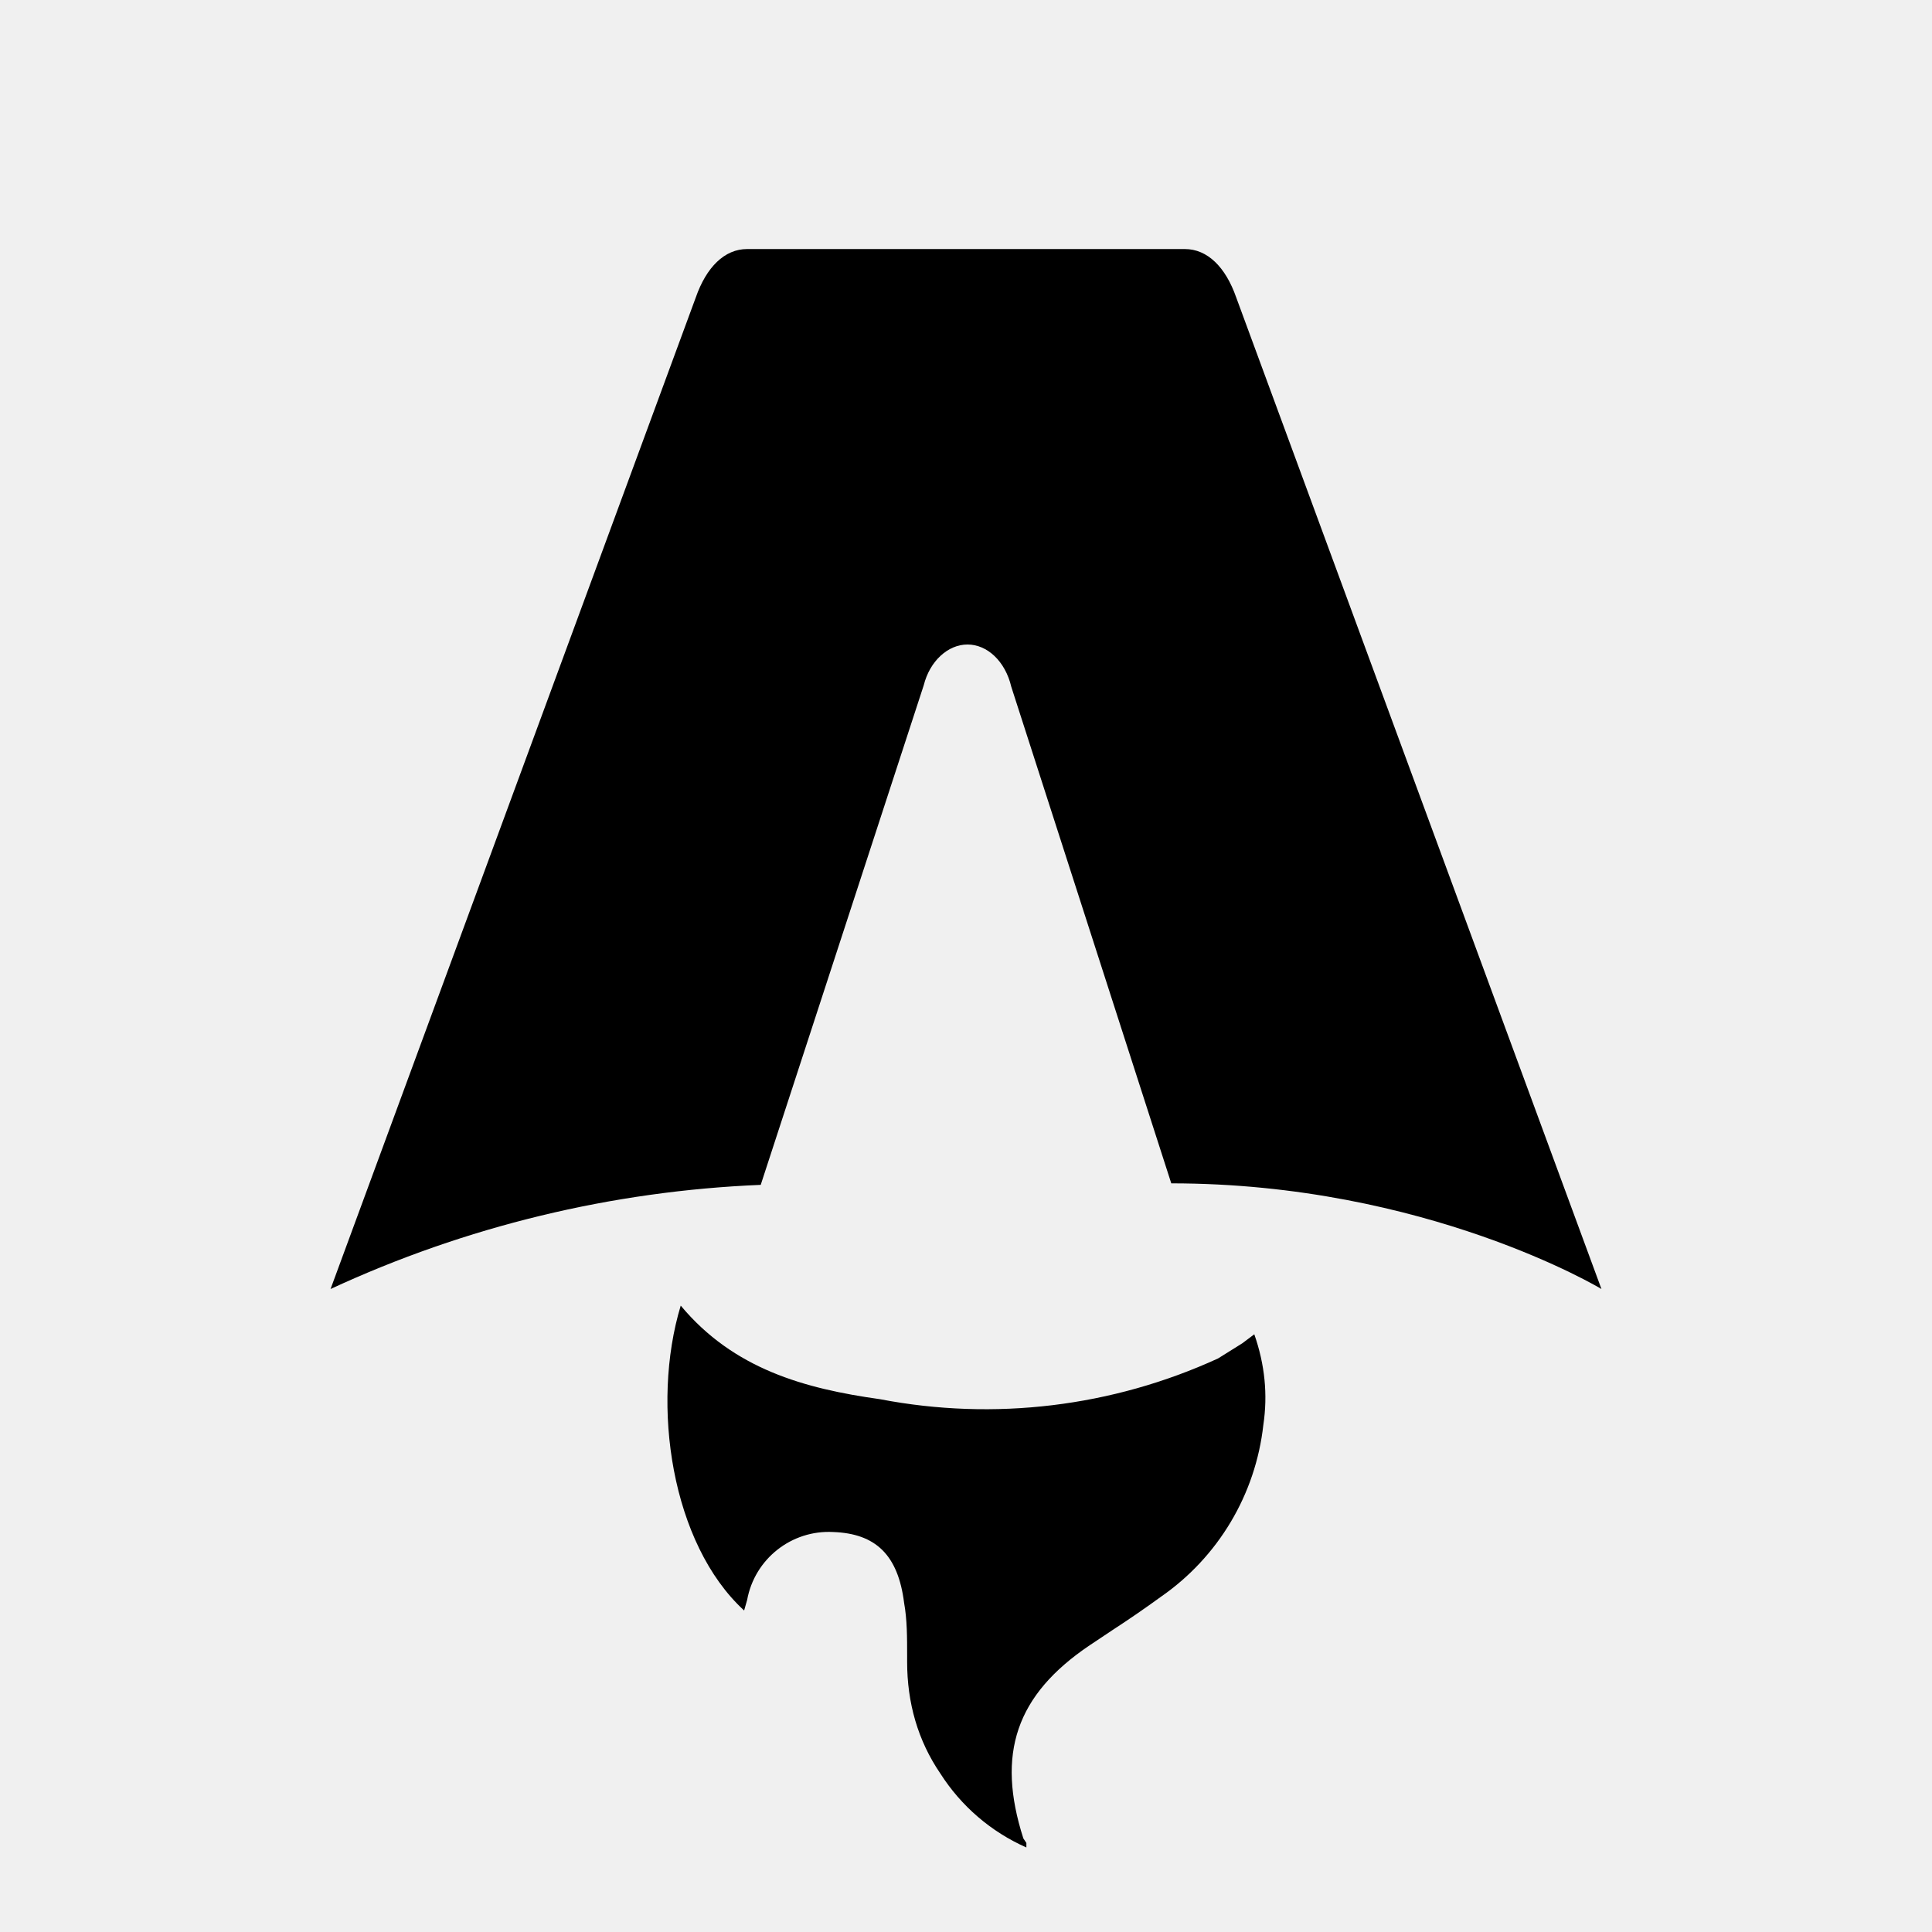
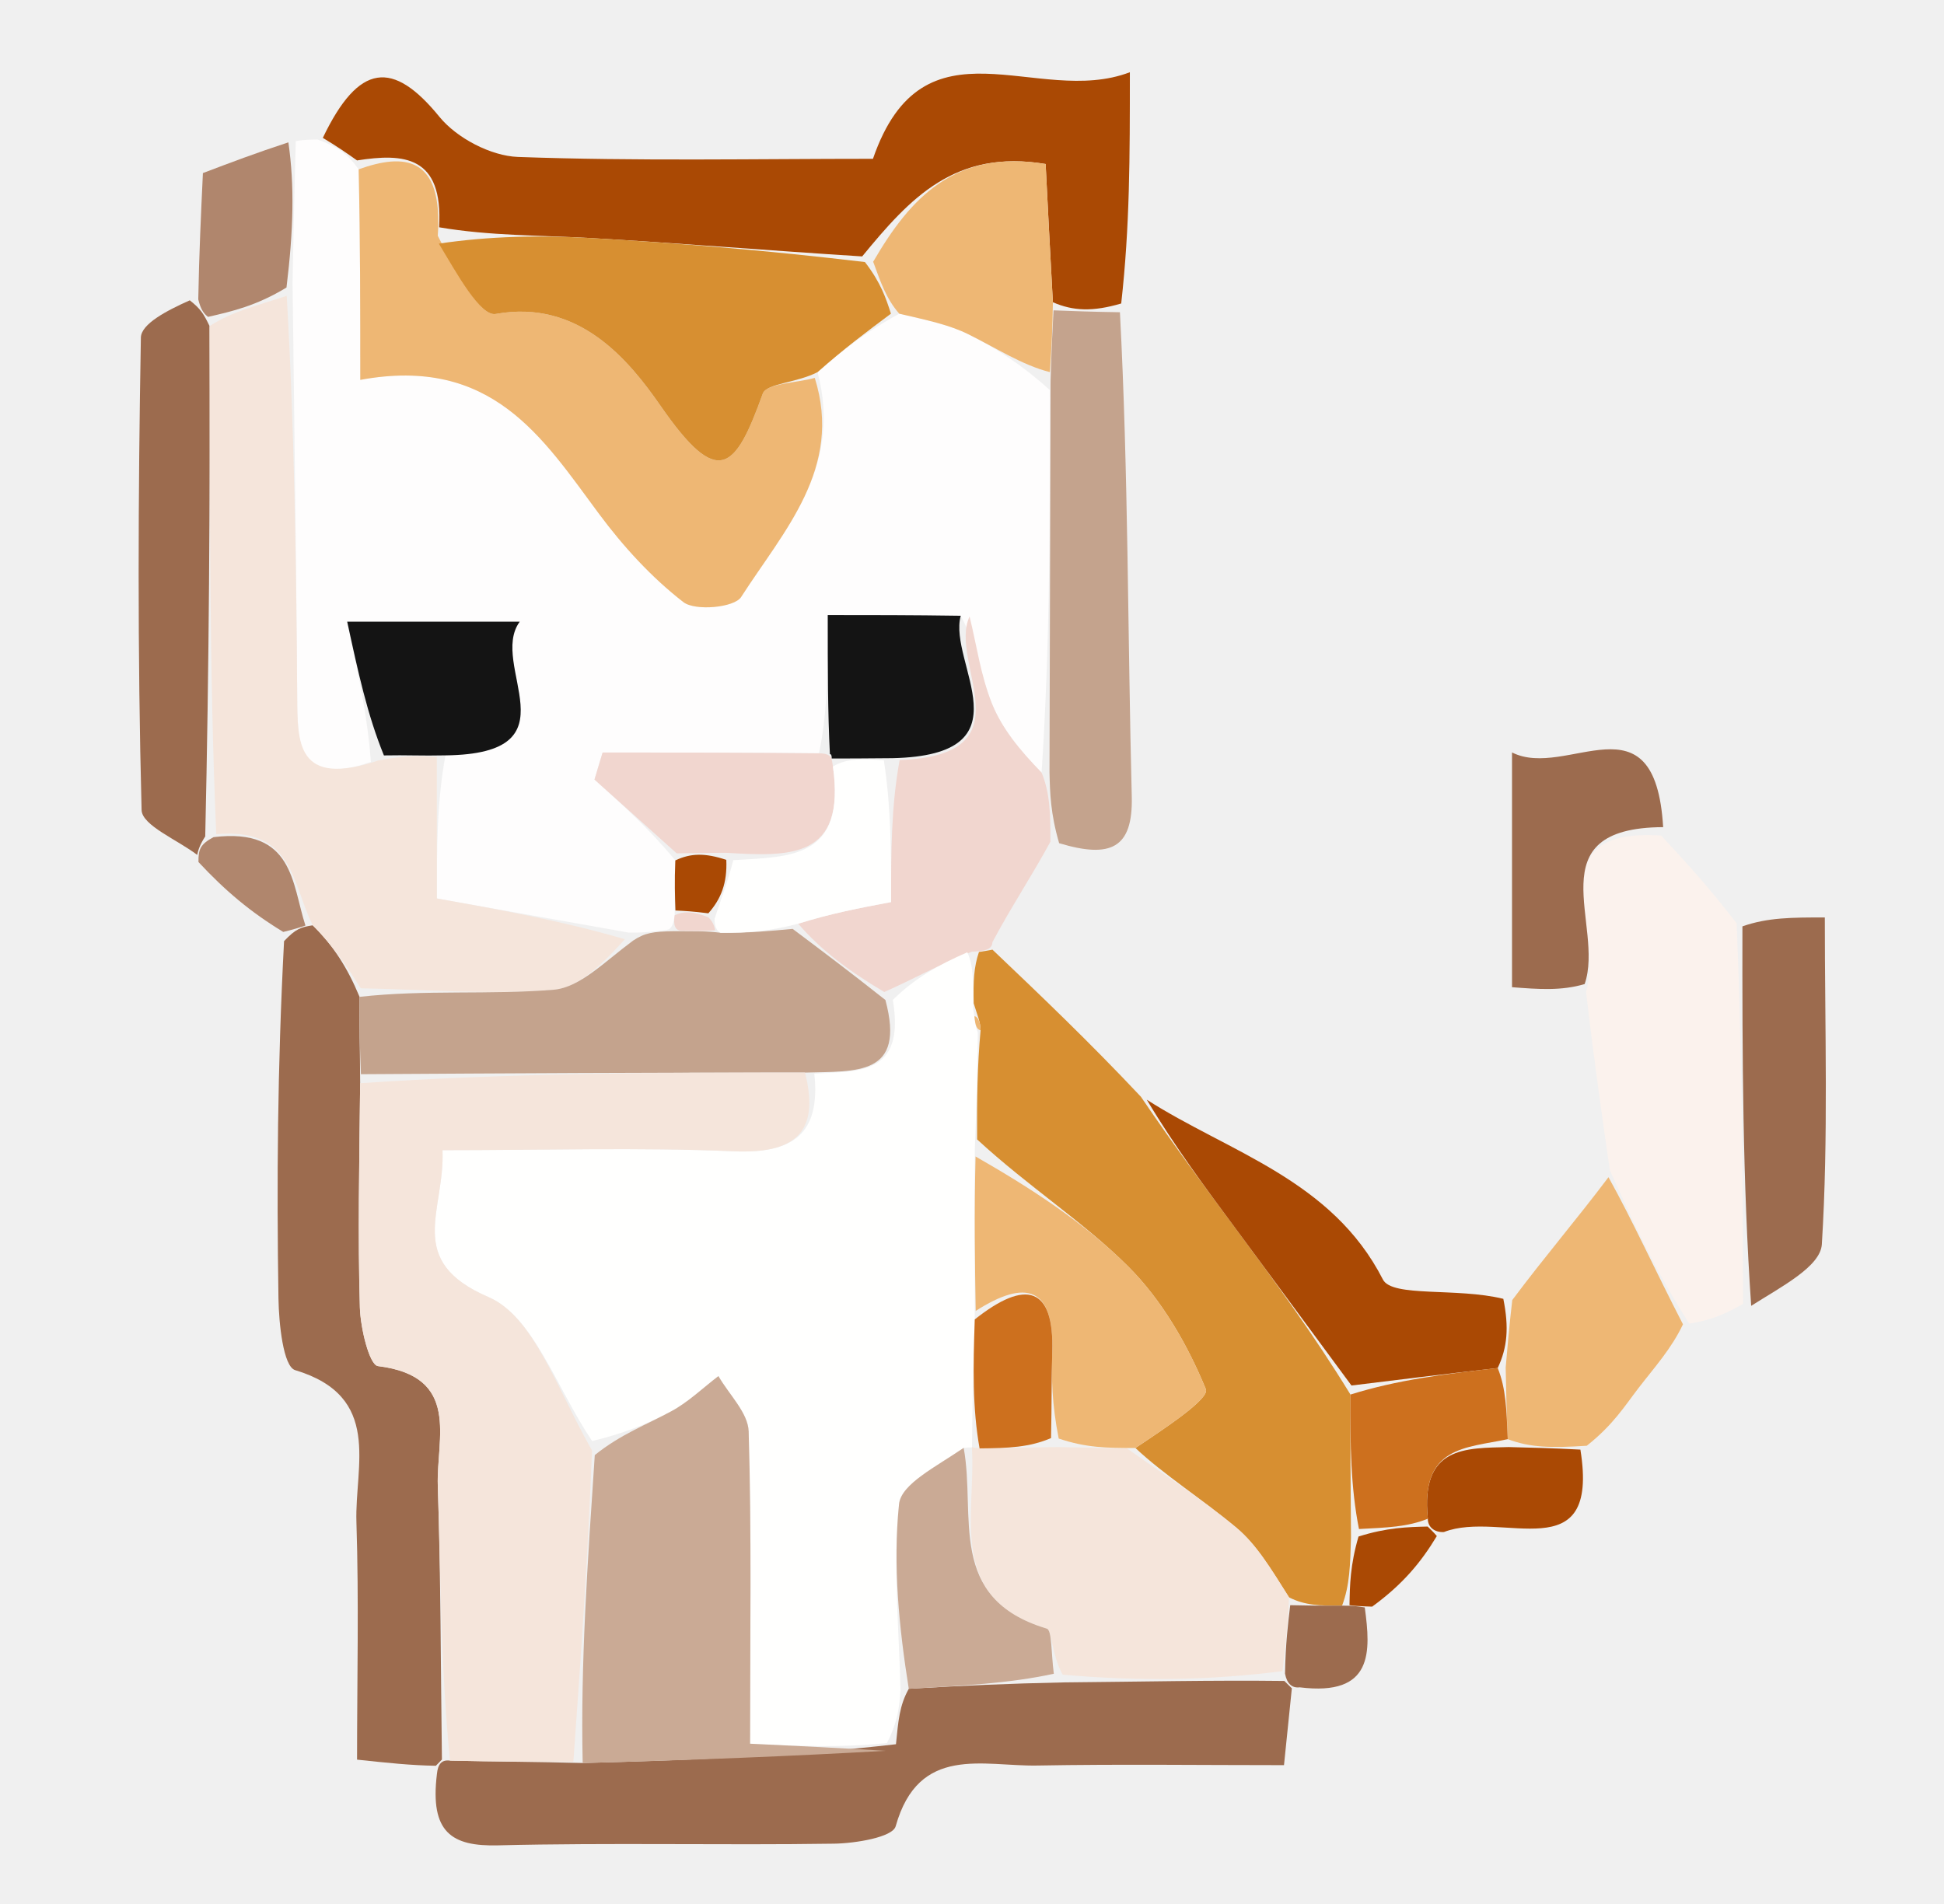
- <svg xmlns="http://www.w3.org/2000/svg" fill="none" viewBox="0 0 128 128">
-   <path d="M50.4 78.5a75.1 75.1 0 0 0-28.5 6.9l24.2-65.7c.7-2 1.9-3.2 3.4-3.2h29c1.5 0 2.7 1.2 3.4 3.2l24.2 65.7s-11.6-7-28.5-7L67 45.5c-.4-1.7-1.6-2.8-2.9-2.8-1.3 0-2.5 1.1-2.9 2.7L50.4 78.5Zm-1.1 28.2Zm-4.2-20.2c-2 6.6-.6 15.8 4.2 20.2a17.5 17.5 0 0 1 .2-.7 5.5 5.5 0 0 1 5.7-4.5c2.8.1 4.3 1.5 4.7 4.7.2 1.1.2 2.3.2 3.5v.4c0 2.7.7 5.2 2.2 7.4a13 13 0 0 0 5.7 4.9v-.3l-.2-.3c-1.8-5.6-.5-9.5 4.4-12.8l1.5-1a73 73 0 0 0 3.2-2.2 16 16 0 0 0 6.8-11.4c.3-2 .1-4-.6-6l-.8.6-1.6 1a37 37 0 0 1-22.4 2.7c-5-.7-9.7-2-13.2-6.2Z" />
-   <style>
-         path { fill: #000; }
-         @media (prefers-color-scheme: dark) {
-             path { fill: #FFF; }
-         }
-     </style>
+ <svg xmlns="http://www.w3.org/2000/svg" version="1.1" id="Layer_1" x="0px" y="0px" width="100%" viewBox="0 0 98 96" enable-background="new 0 0 98 96" xml:space="preserve">
+   <path fill="#FEFDFD" opacity="1" stroke="none" d=" M14.91,7.12  C15.093,7.081 15.276,7.042 16.006,7.034  C17.035,7.407 17.517,7.748 18.081,8.537  C18.162,12.24 18.162,15.494 18.162,19.153  C24.801,17.93 27.352,22.071 30.191,25.9  C31.412,27.546 32.841,29.112 34.45,30.358  C35.045,30.819 37.018,30.636 37.36,30.103  C39.504,26.765 42.501,23.615 41.215,18.763  C42.542,17.586 43.728,16.701 45.331,15.816  C46.771,16.151 47.848,16.377 48.804,16.848  C50.209,17.541 51.528,18.41 52.918,19.659  C52.938,26.389 52.922,32.664 52.508,38.955  C51.393,37.812 50.507,36.722 50.006,35.477  C49.447,34.086 49.239,32.555 48.432,31.047  C45.945,31.01 43.905,31.01 41.728,31.01  C41.728,33.785 41.728,35.898 41.287,37.977  C37.357,37.942 33.867,37.942 30.378,37.942  C30.241,38.397 30.105,38.852 29.968,39.306  C31.35,40.547 32.732,41.787 34.044,43.383  C33.999,44.461 34.025,45.184 34.013,46.143  C33.976,46.378 33.92,46.852 33.617,46.883  C32.913,46.973 32.512,47.031 31.697,47.022  C28.278,46.418 25.275,45.882 22.022,45.301  C22.022,42.76 22.022,40.461 22.455,38.086  C29.161,38.009 24.591,33.551 26.2,31.345  C23.086,31.345 20.58,31.345 17.503,31.345  C18.057,33.907 18.517,36.035 18.697,38.417  C14.94,39.727 14.998,37.441 14.982,35.108  C14.934,28.304 14.838,21.499 14.749,14.275  C14.794,11.61 14.852,9.365 14.91,7.12 z" />
+   <path fill="#D78F31" opacity="1" stroke="none" d=" M50.033,47.883  C52.467,50.2 54.9,52.518 57.513,55.296  C59.226,57.819 60.762,59.88 62.291,61.946  C64.24,64.581 66.183,67.22 68.079,70.314  C68.062,72.894 68.095,75.018 68.106,77.521  C68.065,78.911 68.047,79.923 67.656,80.958  C66.536,80.965 65.789,80.949 64.983,80.54  C64.069,79.095 63.348,77.881 62.327,77.027  C60.586,75.573 58.657,74.345 57.238,73.009  C58.772,71.986 60.985,70.521 60.789,70.045  C59.873,67.812 58.581,65.563 56.881,63.863  C54.615,61.599 51.847,59.839 49.258,57.45  C49.245,55.383 49.27,53.728 49.433,51.95  C49.429,51.535 49.286,51.244 49.086,50.589  C49.06,49.494 49.091,48.762 49.351,47.999  C49.58,47.969 50.033,47.883 50.033,47.883 z" />
+   <path fill="#AA4904" opacity="1" stroke="none" d=" M17.999,8.089  C17.517,7.748 17.035,7.407 16.274,6.951  C18.092,3.162 19.809,3.012 22.155,5.893  C23.026,6.961 24.746,7.864 26.112,7.913  C32.094,8.13 38.089,8.007 44.007,8.007  C46.565,0.594 52.27,5.433 56.958,3.642  C56.958,7.94 56.958,11.391 56.522,15.302  C55.095,15.723 54.102,15.686 53.077,15.239  C52.932,12.624 52.821,10.419 52.712,8.269  C48.141,7.508 45.883,9.986 43.463,12.929  C38.623,12.623 34.202,12.257 29.774,12.003  C27.251,11.858 24.718,11.899 22.136,11.46  C22.35,7.838 20.351,7.722 17.999,8.089 z" />
+   <path fill="#9C6B4E" opacity="1" stroke="none" d=" M65.124,85.126  C65.007,86.273 64.89,87.42 64.728,89  C60.546,89 56.417,88.945 52.29,89.019  C49.557,89.069 46.316,87.947 45.152,92.082  C44.996,92.635 43.131,92.942 42.051,92.959  C36.405,93.044 30.754,92.903 25.109,93.044  C22.77,93.103 21.668,92.394 22.025,89.455  C22.074,88.926 22.278,88.718 22.687,88.772  C25.033,88.826 26.968,88.827 29.374,88.892  C34.93,88.748 40.017,88.541 45.167,87.945  C45.285,86.774 45.34,85.992 45.813,85.15  C48.543,84.988 50.855,84.885 53.61,84.828  C57.576,84.793 61.098,84.711 64.746,84.754  C64.872,84.878 65.124,85.126 65.124,85.126 z" />
+   <path fill="#9C6B4E" opacity="1" stroke="none" d=" M21.972,89.031  C20.723,89.012 19.575,88.89 18,88.722  C18,84.691 18.096,80.715 17.968,76.747  C17.876,73.901 19.298,70.41 14.879,69.083  C14.279,68.903 14.058,66.731 14.038,65.475  C13.946,59.648 13.986,53.818 14.32,47.452  C14.907,46.833 15.153,46.751 15.765,46.654  C16.818,47.703 17.503,48.767 18.126,50.262  C18.107,51.85 18.151,53.006 18.156,54.615  C18.111,58.689 18.037,62.31 18.142,65.927  C18.172,66.962 18.62,68.825 19.053,68.879  C23.253,69.397 21.992,72.525 22.07,74.906  C22.22,79.507 22.217,84.114 22.278,88.718  C22.278,88.718 22.074,88.926 21.972,89.031 z" />
+   <path fill="#FBF2ED" opacity="1" stroke="none" d=" M81.155,59.004  C80.763,56.292 80.371,53.579 79.957,50.023  C80.905,46.668 77.383,41.732 83.741,42.129  C84.923,43.403 86.105,44.677 87.548,46.555  C87.829,53.352 87.85,59.547 87.871,65.741  C87.164,66.137 86.457,66.532 85.158,66.74  C83.429,64.037 82.292,61.52 81.155,59.004 z" />
+   <path fill="#9C6B4E" opacity="1" stroke="none" d=" M9.94,43.104  C8.963,42.352 7.158,41.621 7.138,40.844  C6.93,32.907 6.961,24.962 7.102,17.022  C7.115,16.333 8.393,15.667 9.567,15.142  C10.112,15.576 10.257,15.803 10.565,16.442  C10.591,25.279 10.539,33.65 10.346,42.173  C10.087,42.573 9.998,42.833 9.94,43.104 z" />
+   <path fill="#C4A38D" opacity="1" stroke="none" d=" M53.11,15.648  C54.102,15.686 55.095,15.723 56.457,15.743  C56.885,23.87 56.846,32.017 57.054,40.158  C57.121,42.786 55.979,43.293 53.393,42.514  C52.956,41.015 52.931,39.977 52.907,38.94  C52.922,32.664 52.938,26.389 52.96,19.216  C53.015,17.429 53.062,16.539 53.11,15.648 z" />
+   <path fill="#F1D6CF" opacity="1" stroke="none" d=" M52.508,38.955  C52.931,39.977 52.956,41.015 52.953,42.44  C51.959,44.264 50.991,45.699 50.028,47.508  C50.033,47.883 49.58,47.969 48.993,47.984  C47.255,48.671 46.103,49.342 44.578,50.018  C42.789,48.96 41.374,47.897 40.239,46.574  C41.909,46.052 43.299,45.789 44.921,45.483  C44.921,42.953 44.921,40.691 45.352,38.322  C51.97,38.076 47.775,33.43 48.878,31.084  C49.239,32.555 49.447,34.086 50.006,35.477  C50.507,36.722 51.393,37.812 52.508,38.955 z" />
+   <path fill="#AA4904" opacity="1" stroke="none" d=" M68.129,69.858  C66.183,67.22 64.24,64.581 62.291,61.946  C60.762,59.88 59.226,57.819 57.811,55.448  C61.951,58.101 67.141,59.471 69.715,64.515  C70.18,65.425 73.439,64.909 75.785,65.488  C76.076,66.933 75.99,67.942 75.502,68.976  C72.777,69.286 70.453,69.572 68.129,69.858 z" />
+   <path fill="#EEB774" opacity="1" stroke="none" d=" M75.904,68.95  C75.99,67.942 76.076,66.933 76.236,65.549  C77.879,63.351 79.448,61.529 81.086,59.355  C82.292,61.52 83.429,64.037 84.841,66.772  C84.271,67.99 83.389,68.96 82.593,69.995  C81.916,70.874 81.337,71.829 79.993,72.895  C78.199,73.014 77.126,72.988 76.008,72.563  C75.944,71.093 75.924,70.022 75.904,68.95 z" />
+   <path fill="#9C6B4E" opacity="1" stroke="none" d=" M88.28,65.841  C87.85,59.547 87.829,53.352 87.838,46.708  C89.112,46.258 90.355,46.258 91.992,46.258  C91.992,51.958 92.177,57.365 91.842,62.74  C91.772,63.868 89.79,64.878 88.28,65.841 z" />
+   <path fill="#9C6B4E" opacity="1" stroke="none" d=" M83.842,41.705  C77.383,41.732 80.905,46.668 79.885,49.617  C78.7,49.966 77.565,49.879 76.223,49.775  C76.223,45.974 76.223,42.271 76.223,37.939  C78.994,39.338 83.432,34.879 83.842,41.705 z" />
+   <path fill="#B0866D" opacity="1" stroke="none" d=" M10.487,15.977  C10.257,15.803 10.112,15.576 9.995,15.096  C10.036,12.828 10.133,10.76 10.229,8.726  C11.626,8.197 12.896,7.715 14.538,7.177  C14.852,9.365 14.794,11.61 14.442,14.497  C12.927,15.418 11.707,15.698 10.487,15.977 z" />
+   <path fill="#AA4904" opacity="1" stroke="none" d=" M76.053,72.962  C77.126,72.988 78.199,73.014 79.67,73.09  C80.664,79.247 75.703,76.115 72.789,77.246  C72.291,77.274 71.97,76.969 71.98,76.574  C71.596,72.898 73.897,73.021 76.053,72.962 z" />
+   <path fill="#B0866D" opacity="1" stroke="none" d=" M10.005,43.464  C9.998,42.833 10.087,42.573 10.761,42.21  C14.808,41.718 14.708,44.545 15.398,46.668  C15.153,46.751 14.907,46.833 14.28,46.989  C12.622,45.983 11.346,44.904 10.005,43.464 z" />
+   <path fill="#AA4904" opacity="1" stroke="none" d=" M68.03,80.934  C68.047,79.923 68.065,78.911 68.485,77.473  C69.915,77.02 70.942,76.995 71.97,76.969  C71.97,76.969 72.291,77.274 72.433,77.448  C71.65,78.751 70.724,79.88 69.171,81.008  C68.373,80.982 68.201,80.958 68.03,80.934 z" />
+   <path fill="#9C6B4E" opacity="1" stroke="none" d=" M67.656,80.958  C68.201,80.958 68.373,80.982 68.8,81.048  C69.102,83.275 69.25,85.541 65.519,85.076  C65.124,85.126 64.872,84.878 64.78,84.384  C64.806,82.905 64.924,81.919 65.042,80.934  C65.789,80.949 66.536,80.965 67.656,80.958 z" />
+   <path fill="#F5E5DB" opacity="1" stroke="none" d=" M15.765,46.654  C14.708,44.545 14.808,41.718 10.902,42.059  C10.539,33.65 10.591,25.279 10.565,16.442  C11.707,15.698 12.927,15.418 14.454,14.916  C14.838,21.499 14.934,28.304 14.982,35.108  C14.998,37.441 14.94,39.727 19.074,38.343  C20.495,38.065 21.259,38.114 22.022,38.163  C22.022,40.461 22.022,42.76 22.022,45.301  C25.275,45.882 28.278,46.418 31.502,47.356  C30.455,48.507 29.231,49.792 27.911,49.902  C24.694,50.168 21.433,49.89 18.189,49.831  C17.503,48.767 16.818,47.703 15.765,46.654 z" />
+   <path fill="#EEB774" opacity="1" stroke="none" d=" M18.081,8.537  C20.351,7.722 22.35,7.838 22.069,11.887  C23.043,13.809 24.223,15.968 24.988,15.83  C29.188,15.069 31.715,18.178 33.303,20.467  C36.21,24.66 37.056,23.729 38.453,19.845  C38.637,19.333 40.167,19.306 41.074,19.054  C42.501,23.615 39.504,26.765 37.36,30.103  C37.018,30.636 35.045,30.819 34.45,30.358  C32.841,29.112 31.412,27.546 30.191,25.9  C27.352,22.071 24.801,17.93 18.162,19.153  C18.162,15.494 18.162,12.24 18.081,8.537 z" />
+   <path fill="#C4A38D" opacity="1" stroke="none" d=" M18.126,50.262  C21.433,49.89 24.694,50.168 27.911,49.902  C29.231,49.792 30.455,48.507 31.917,47.424  C32.512,47.031 32.913,46.973 33.97,46.95  C35.1,46.96 35.575,46.935 36.325,47.031  C37.72,47.047 38.839,46.94 39.959,46.834  C41.374,47.897 42.789,48.96 44.635,50.42  C45.667,54.271 43.194,54.001 40.581,54.08  C32.805,54.074 25.5,54.118 18.194,54.162  C18.151,53.006 18.107,51.85 18.126,50.262 z" />
+   <path fill="#D78F31" opacity="1" stroke="none" d=" M41.215,18.763  C40.167,19.306 38.637,19.333 38.453,19.845  C37.056,23.729 36.21,24.66 33.303,20.467  C31.715,18.178 29.188,15.069 24.988,15.83  C24.223,15.968 23.043,13.809 22.122,12.283  C24.718,11.899 27.251,11.858 29.774,12.003  C34.202,12.257 38.623,12.623 43.602,13.212  C44.41,14.26 44.662,15.038 44.914,15.816  C43.728,16.701 42.542,17.586 41.215,18.763 z" />
+   <path fill="#EEB774" opacity="1" stroke="none" d=" M45.331,15.816  C44.662,15.038 44.41,14.26 44.018,13.198  C45.883,9.986 48.141,7.508 52.712,8.269  C52.821,10.419 52.932,12.624 53.077,15.239  C53.062,16.539 53.015,17.429 52.926,18.762  C51.528,18.41 50.209,17.541 48.804,16.848  C47.848,16.377 46.771,16.151 45.331,15.816 z" />
+   <path fill="#141414" opacity="1" stroke="none" d=" M22.455,38.086  C21.259,38.114 20.495,38.065 19.354,38.089  C18.517,36.035 18.057,33.907 17.503,31.345  C20.58,31.345 23.086,31.345 26.2,31.345  C24.591,33.551 29.161,38.009 22.455,38.086 z" />
+   <path fill="#F1D6CF" opacity="1" stroke="none" d=" M34.114,43.027  C32.732,41.787 31.35,40.547 29.968,39.306  C30.105,38.852 30.241,38.397 30.378,37.942  C33.867,37.942 37.357,37.942 41.396,37.984  C41.946,38.027 41.926,38.244 41.989,38.644  C42.651,43.314 39.827,43.192 36.603,42.999  C35.535,42.999 34.825,43.013 34.114,43.027 z" />
+   <path fill="#141414" opacity="1" stroke="none" d=" M48.432,31.047  C47.775,33.43 51.97,38.076 44.987,38.228  C43.436,38.243 42.681,38.244 41.926,38.244  C41.926,38.244 41.946,38.027 41.837,38.019  C41.728,35.898 41.728,33.785 41.728,31.01  C43.905,31.01 45.945,31.01 48.432,31.047 z" />
+   <path fill="#AA4904" opacity="1" stroke="none" d=" M34.044,43.383  C34.825,43.013 35.535,42.999 36.614,43.354  C36.666,44.525 36.349,45.326 35.709,46.05  C34.939,45.951 34.495,45.929 34.05,45.907  C34.025,45.184 33.999,44.461 34.044,43.383 z" />
+   <path fill="#F1D6CF" opacity="1" stroke="none" d=" M34.013,46.143  C34.495,45.929 34.939,45.951 35.699,46.245  C36.015,46.518 36.05,46.909 36.05,46.909  C35.575,46.935 35.1,46.96 34.273,46.919  C33.92,46.852 33.976,46.378 34.013,46.143 z" />
+   <path fill="#FFFFFE" opacity="1" stroke="none" d=" M41.052,54.132  C43.194,54.001 45.667,54.271 45.008,50.415  C46.103,49.342 47.255,48.671 48.765,48.015  C49.091,48.762 49.06,49.494 49.064,50.877  C49.165,51.71 49.23,51.892 49.294,52.073  C49.27,53.728 49.245,55.383 49.143,57.898  C49.106,61.205 49.146,63.651 49.139,66.526  C49.055,68.97 49.02,70.986 48.998,72.995  C49.012,72.988 48.994,72.963 48.58,73.002  C47.172,73.97 45.426,74.821 45.322,75.841  C45.005,78.928 45.324,82.081 45.395,85.209  C45.34,85.992 45.285,86.774 44.708,87.889  C42.249,88.129 40.311,88.037 37.813,87.919  C37.813,82.391 37.893,77.28 37.741,72.176  C37.713,71.231 36.749,70.314 36.217,69.383  C35.433,69.981 34.708,70.687 33.852,71.151  C32.614,71.823 31.282,72.319 29.851,72.657  C28.054,69.997 26.907,66.381 24.628,65.4  C20.371,63.569 22.438,61.065 22.307,57.993  C27.429,57.993 32.21,57.843 36.976,58.048  C39.969,58.178 41.374,57.191 41.052,54.132 z" />
+   <path fill="#F5E5DB" opacity="1" stroke="none" d=" M64.983,80.54  C64.924,81.919 64.806,82.905 64.654,84.26  C61.098,84.711 57.576,84.793 53.568,84.437  C52.986,83.347 53.038,82.197 52.77,82.116  C47.694,80.596 49.213,76.427 48.994,72.963  C48.994,72.963 49.012,72.988 49.396,73.022  C50.838,73.016 51.896,72.977 53.34,72.961  C54.752,72.997 55.779,73.01 56.806,73.023  C58.657,74.345 60.586,75.573 62.327,77.027  C63.348,77.881 64.069,79.095 64.983,80.54 z" />
+   <path fill="#EEB774" opacity="1" stroke="none" d=" M57.238,73.009  C55.779,73.01 54.752,72.997 53.371,72.532  C53.024,70.777 53.003,69.473 53.045,68.171  C53.151,64.866 51.713,64.481 49.187,66.098  C49.146,63.651 49.106,61.205 49.18,58.311  C51.847,59.839 54.615,61.599 56.881,63.863  C58.581,65.563 59.873,67.812 60.789,70.045  C60.985,70.521 58.772,71.986 57.238,73.009 z" />
+   <path fill="#CD701E" opacity="1" stroke="none" d=" M71.98,76.574  C70.942,76.995 69.915,77.02 68.508,77.094  C68.095,75.018 68.062,72.894 68.079,70.314  C70.453,69.572 72.777,69.286 75.502,68.976  C75.924,70.022 75.944,71.093 76.008,72.563  C73.897,73.021 71.596,72.898 71.98,76.574 z" />
+   <path fill="#EEB774" opacity="1" stroke="none" d=" M49.433,51.95  C49.23,51.892 49.165,51.71 49.122,51.24  C49.286,51.244 49.429,51.535 49.433,51.95 z" />
+   <path fill="#F5E5DB" opacity="1" stroke="none" d=" M40.581,54.08  C41.374,57.191 39.969,58.178 36.976,58.048  C32.21,57.843 27.429,57.993 22.307,57.993  C22.438,61.065 20.371,63.569 24.628,65.4  C26.907,66.381 28.054,69.997 29.845,73.133  C29.62,78.837 29.262,83.832 28.904,88.827  C26.968,88.827 25.033,88.826 22.687,88.772  C22.217,84.114 22.22,79.507 22.07,74.906  C21.992,72.525 23.253,69.397 19.053,68.879  C18.62,68.825 18.172,66.962 18.142,65.927  C18.037,62.31 18.111,58.689 18.156,54.615  C25.5,54.118 32.805,54.074 40.581,54.08 z" />
+   <path fill="#CAAA95" opacity="1" stroke="none" d=" M29.374,88.892  C29.262,83.832 29.62,78.837 29.984,73.366  C31.282,72.319 32.614,71.823 33.852,71.151  C34.708,70.687 35.433,69.981 36.217,69.383  C36.749,70.314 37.713,71.231 37.741,72.176  C37.893,77.28 37.813,82.391 37.813,87.919  C40.311,88.037 42.249,88.129 44.645,88.277  C40.017,88.541 34.93,88.748 29.374,88.892 z" />
+   <path fill="#CAAA95" opacity="1" stroke="none" d=" M48.58,73.002  C49.213,76.427 47.694,80.596 52.77,82.116  C53.038,82.197 52.986,83.347 53.125,84.391  C50.855,84.885 48.543,84.988 45.813,85.15  C45.324,82.081 45.005,78.928 45.322,75.841  C45.426,74.821 47.172,73.97 48.58,73.002 z" />
+   <path fill="#FFFFFE" opacity="1" stroke="none" d=" M36.325,47.031  C36.05,46.909 36.015,46.518 36.024,46.323  C36.349,45.326 36.666,44.525 36.97,43.369  C39.827,43.192 42.651,43.314 41.989,38.644  C42.681,38.244 43.436,38.243 44.556,38.336  C44.921,40.691 44.921,42.953 44.921,45.483  C43.299,45.789 41.909,46.052 40.239,46.574  C38.839,46.94 37.72,47.047 36.325,47.031 z" />
+   <path fill="#CD701E" opacity="1" stroke="none" d=" M49.139,66.526  C51.713,64.481 53.151,64.866 53.045,68.171  C53.003,69.473 53.024,70.777 52.985,72.508  C51.896,72.977 50.838,73.016 49.382,73.029  C49.02,70.986 49.055,68.97 49.139,66.526 z" />
</svg>
